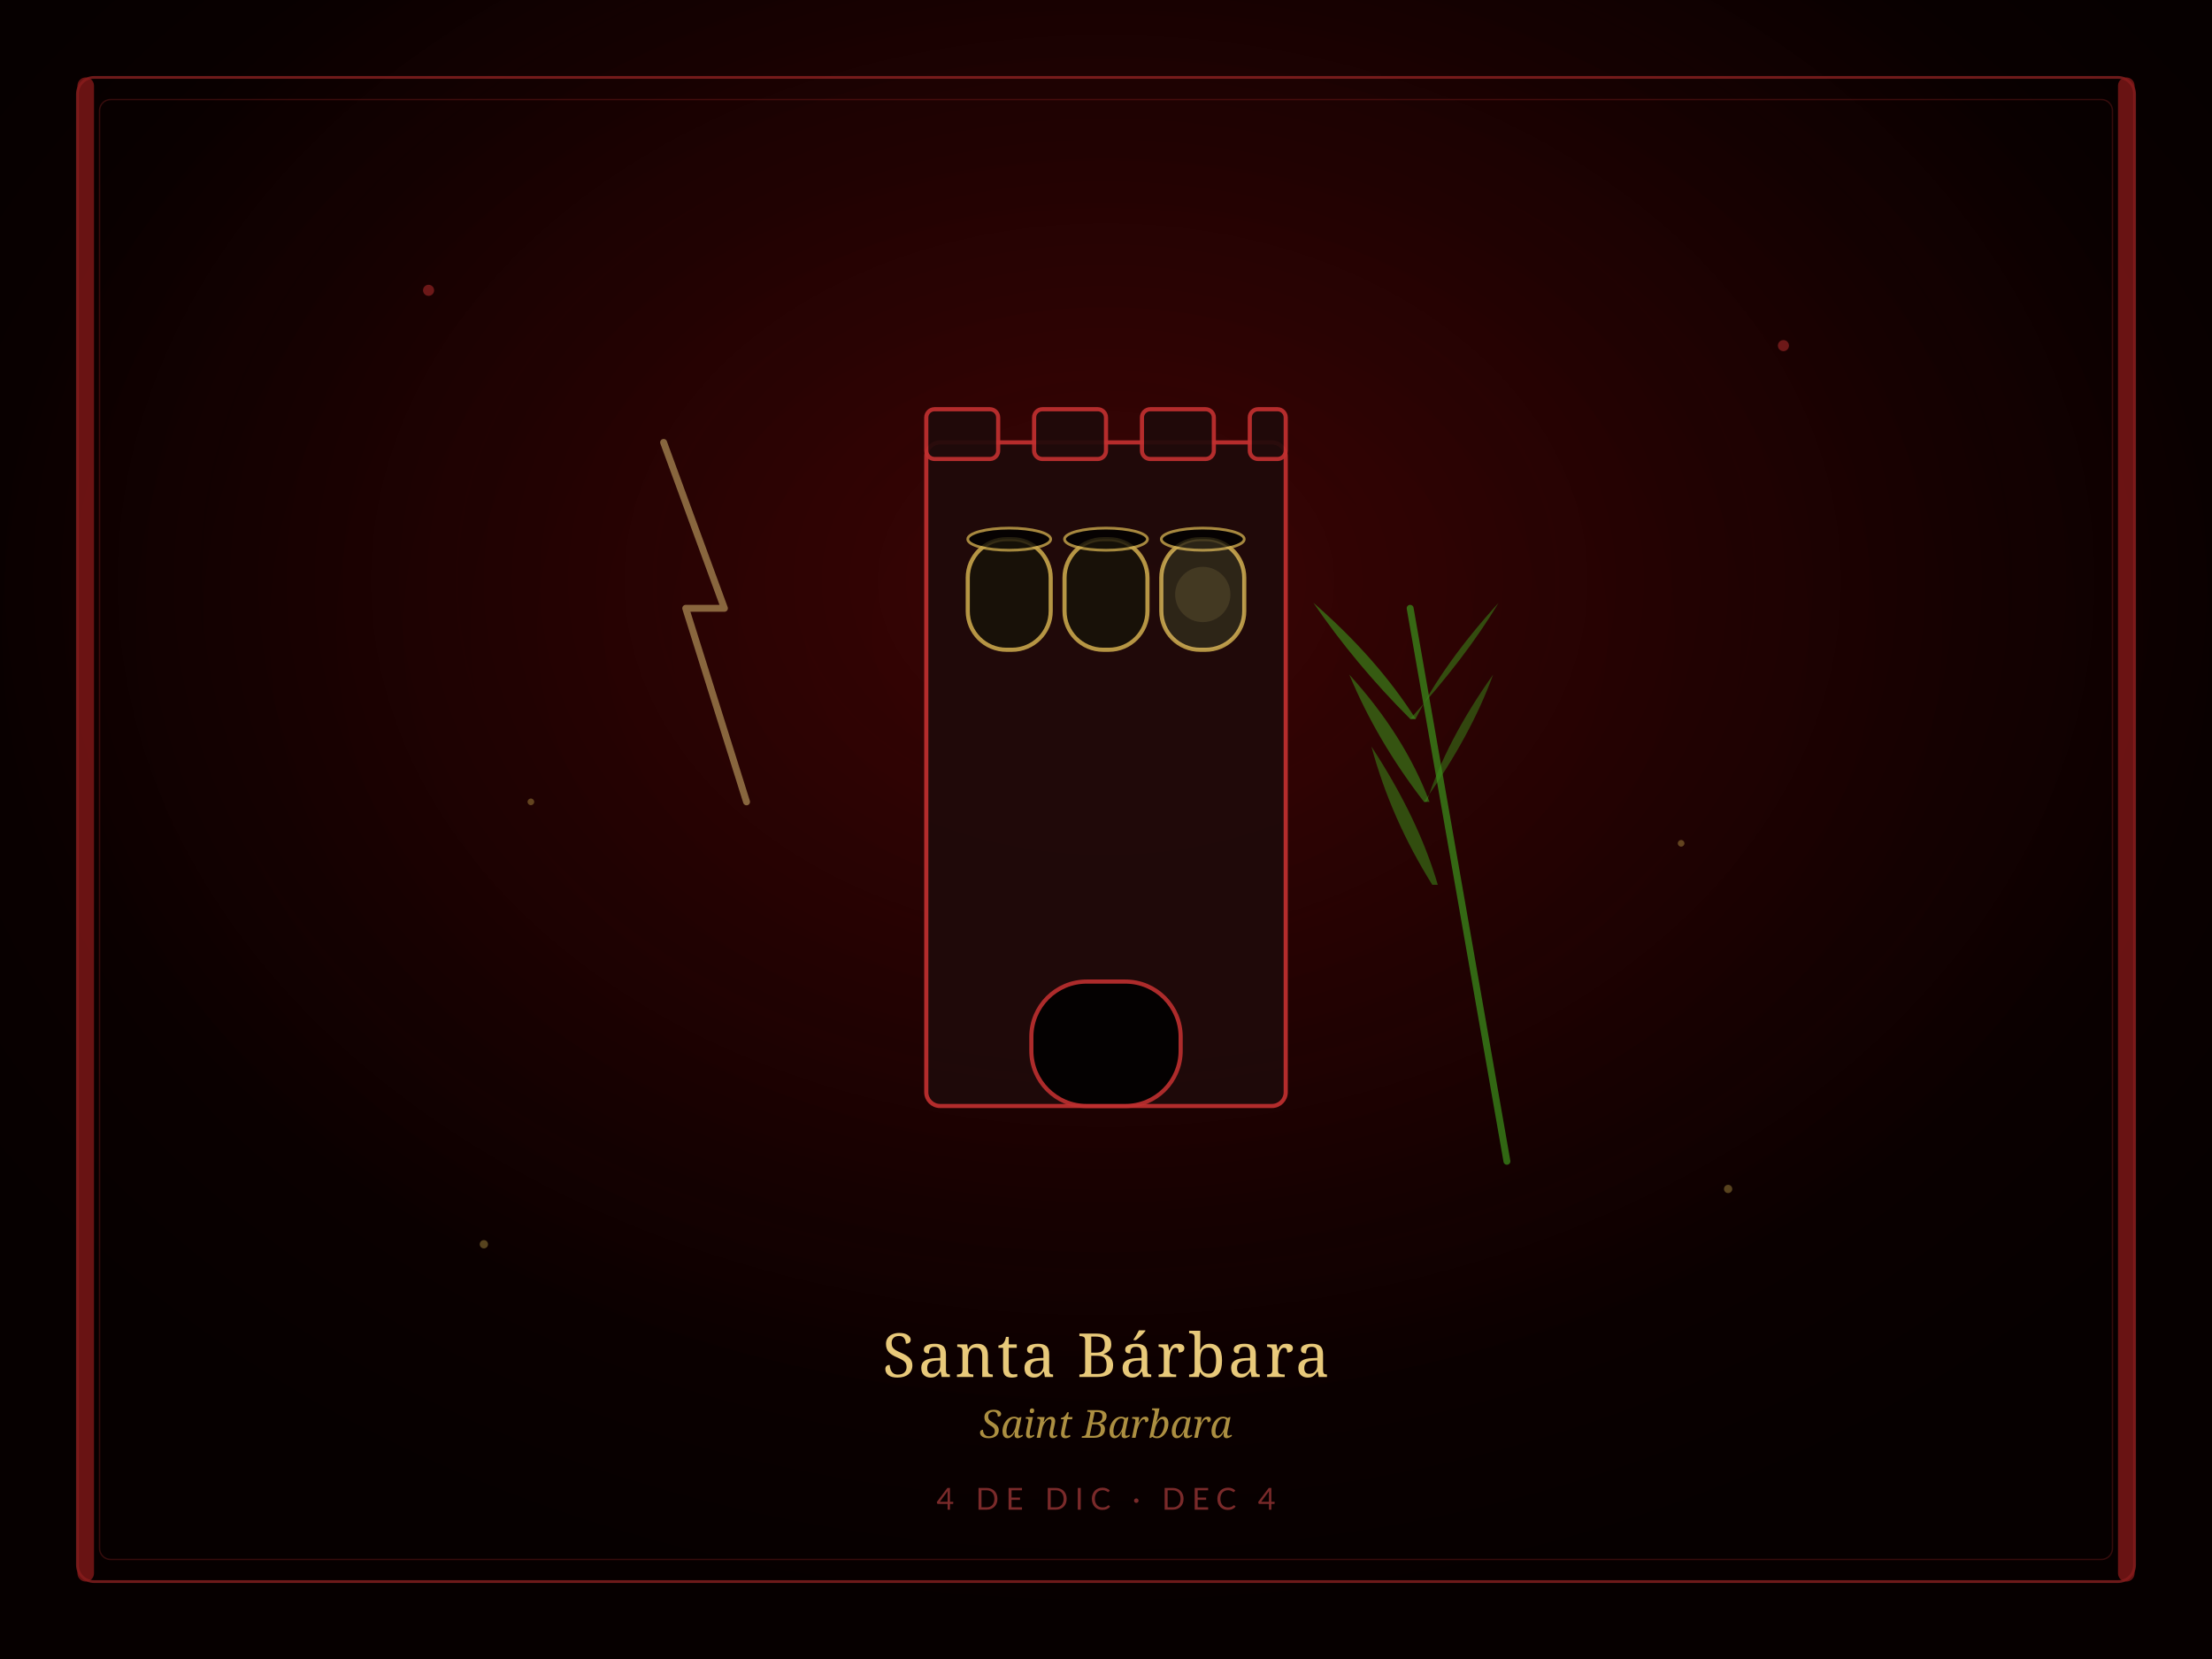
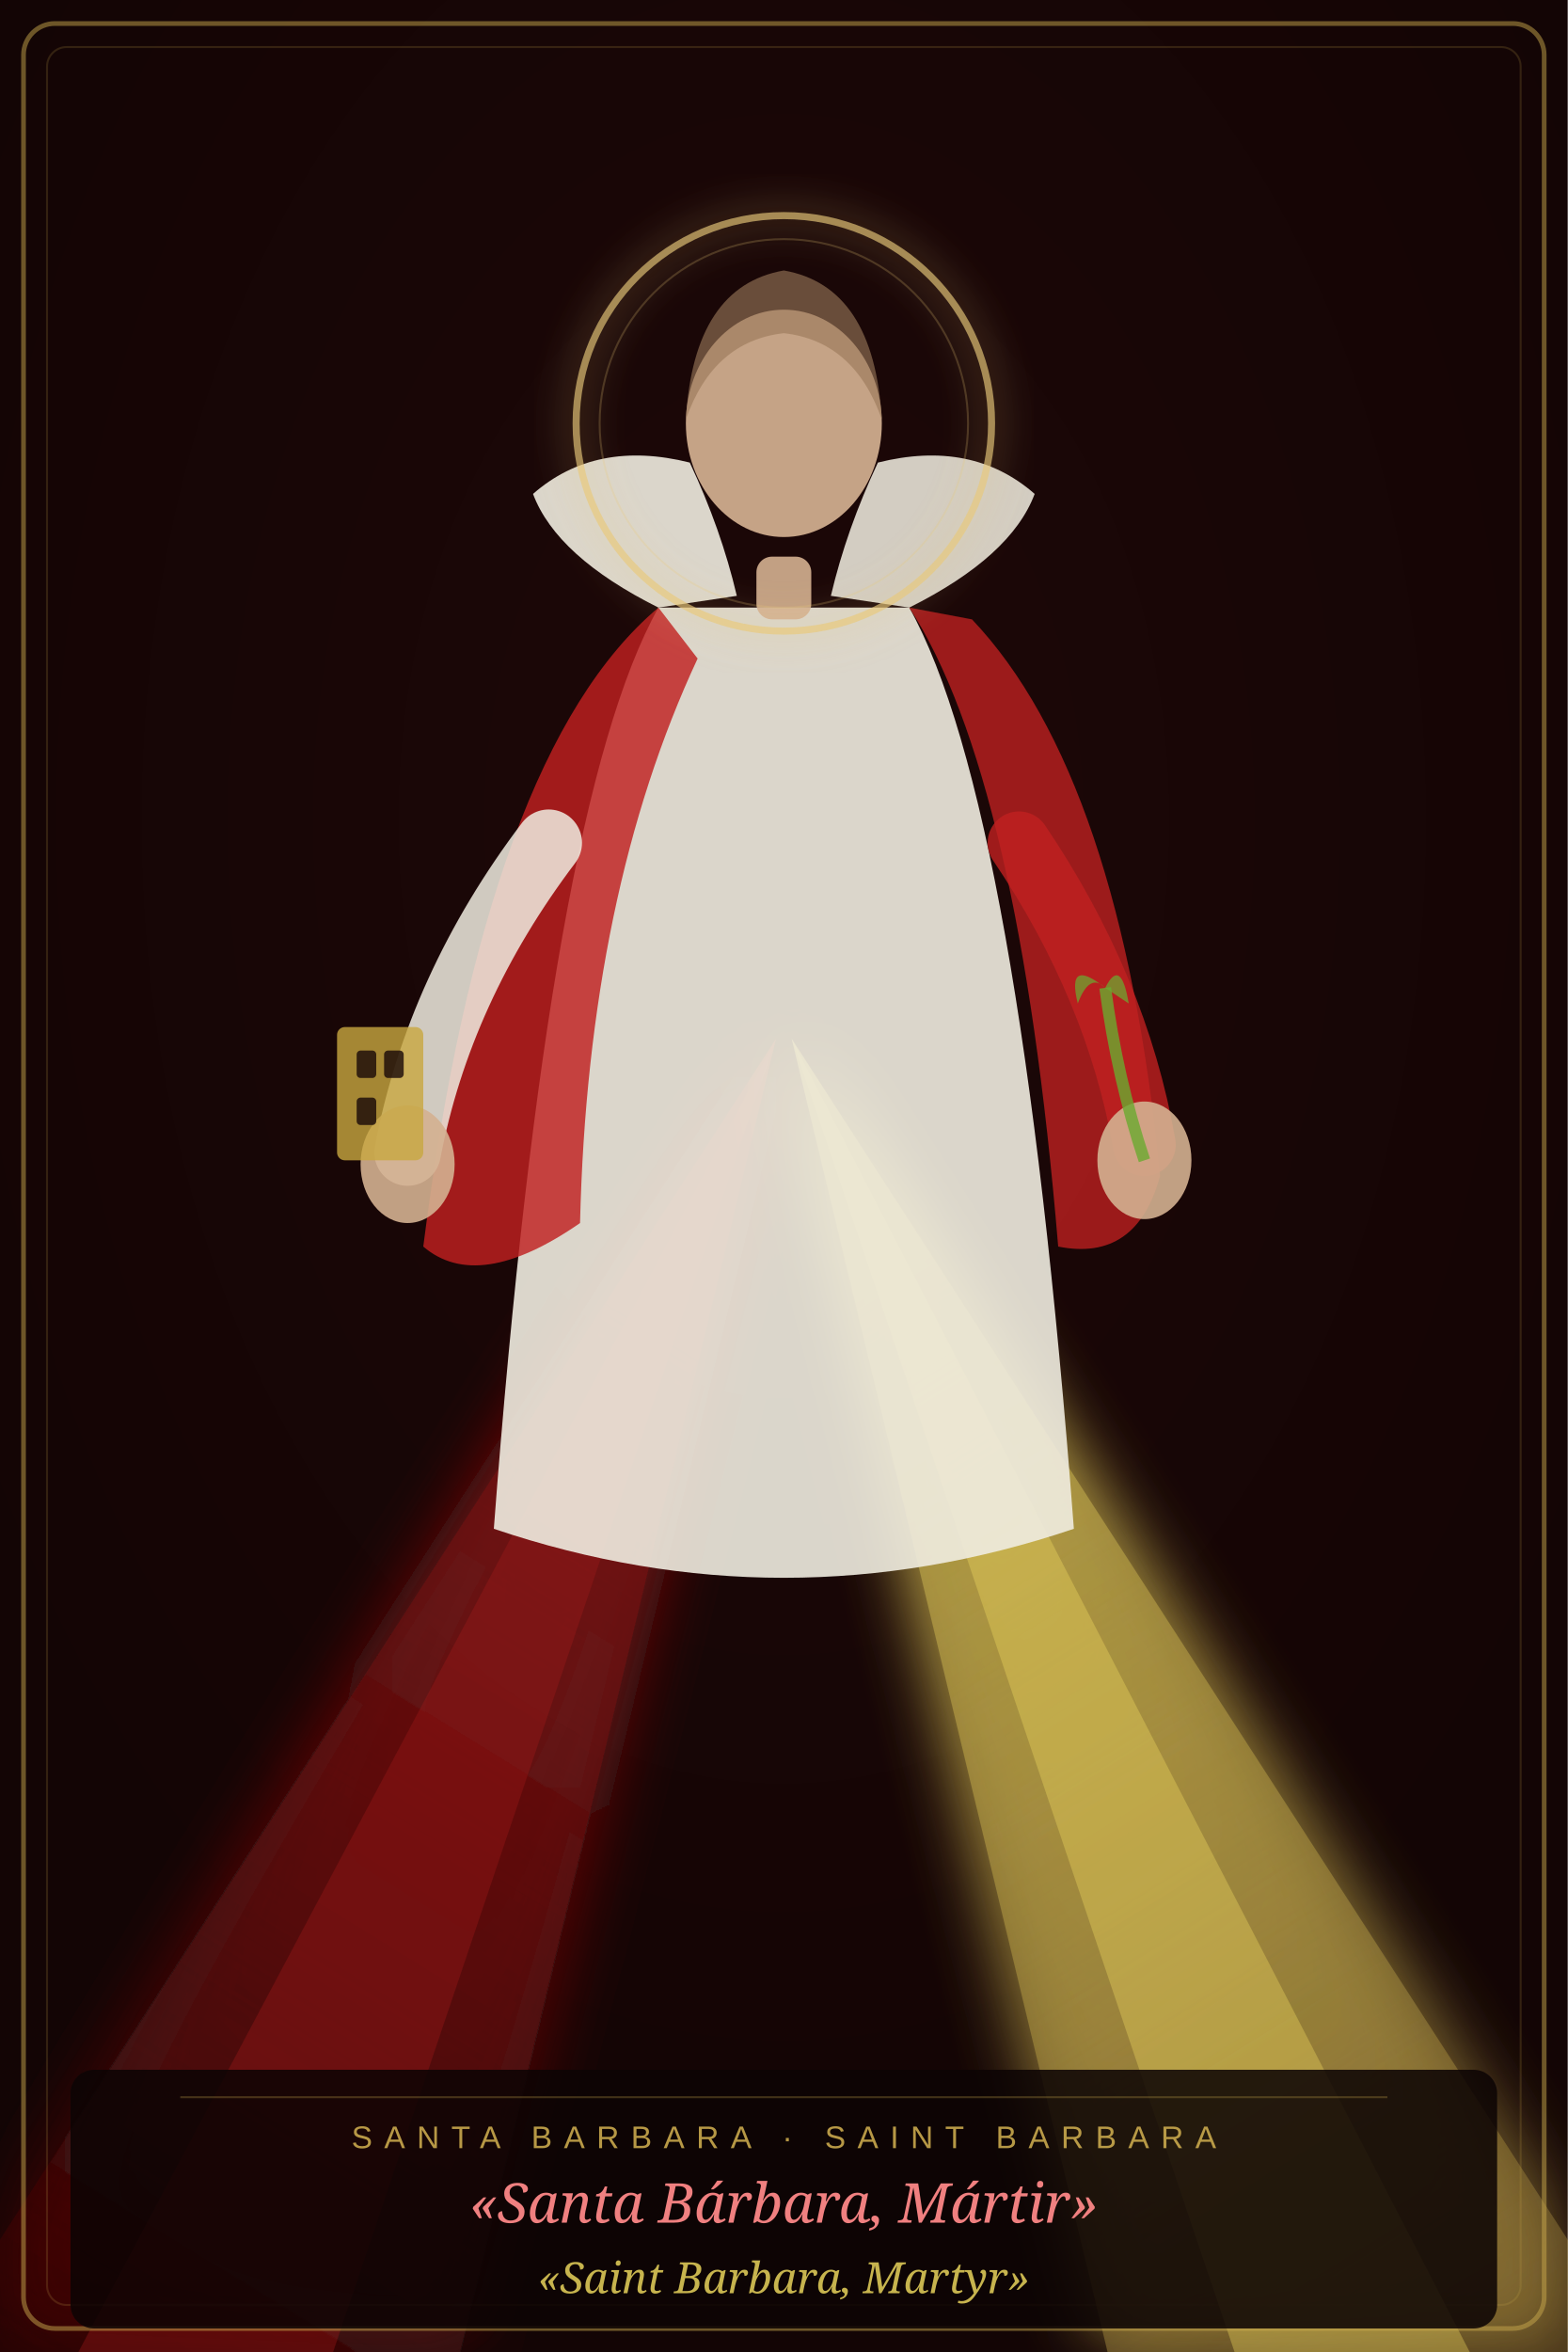
- <svg xmlns="http://www.w3.org/2000/svg" viewBox="0 0 800 600" width="800" height="600">
+ <svg xmlns="http://www.w3.org/2000/svg" viewBox="0 0 400 600">
  <defs>
-     <radialGradient id="barb-bg" cx="50%" cy="38%" r="60%">
-       <stop offset="0%" stop-color="#1a0000" />
-       <stop offset="100%" stop-color="#060000" />
+     <radialGradient id="stb-bg" cx="50%" cy="35%" r="65%">
+       <stop offset="0%" stop-color="#180808" />
+       <stop offset="100%" stop-color="#0c0404" />
    </radialGradient>
-     <radialGradient id="barb-glow" cx="50%" cy="35%" r="50%">
-       <stop offset="0%" stop-color="rgba(180,20,20,0.22)" />
-       <stop offset="100%" stop-color="rgba(180,20,20,0)" />
-     </radialGradient>
+     <linearGradient id="stb-r1" x1="50%" y1="0%" x2="10%" y2="100%">
+       <stop offset="0%" stop-color="#a01818" stop-opacity="1" />
+       <stop offset="100%" stop-color="#500808" stop-opacity="0.4" />
+     </linearGradient>
+     <linearGradient id="stb-r2" x1="50%" y1="0%" x2="90%" y2="100%">
+       <stop offset="0%" stop-color="#f5e060" stop-opacity="1" />
+       <stop offset="100%" stop-color="#c9a84c" stop-opacity="0.4" />
+     </linearGradient>
+     <filter id="stb-gl">
+       <feGaussianBlur stdDeviation="9" result="b" />
+       <feMerge>
+         <feMergeNode in="b" />
+         <feMergeNode in="b" />
+         <feMergeNode in="SourceGraphic" />
+       </feMerge>
+     </filter>
+     <filter id="stb-g2">
+       <feGaussianBlur stdDeviation="5" result="b" />
+       <feMerge>
+         <feMergeNode in="b" />
+         <feMergeNode in="SourceGraphic" />
+       </feMerge>
+     </filter>
  </defs>
-   <rect width="800" height="600" fill="url(#barb-bg)" />
-   <rect width="800" height="600" fill="url(#barb-glow)" />
-   <rect x="28" y="28" width="744" height="544" rx="6" fill="none" stroke="#c03030" stroke-width="1" stroke-opacity="0.55" />
-   <rect x="36" y="36" width="728" height="528" rx="4" fill="none" stroke="#c03030" stroke-width="0.5" stroke-opacity="0.25" />
-   <rect x="28" y="28" width="6" height="544" rx="3" fill="#8a1a1a" opacity="0.75" />
-   <rect x="766" y="28" width="6" height="544" rx="3" fill="#8a1a1a" opacity="0.75" />
-   <rect x="335" y="160" width="130" height="240" rx="5" fill="#1e0a0a" stroke="#c03030" stroke-width="1.5" opacity="0.92" />
-   <rect x="335" y="148" width="26" height="18" rx="3" fill="#1e0a0a" stroke="#c03030" stroke-width="1.5" opacity="0.92" />
-   <rect x="374" y="148" width="26" height="18" rx="3" fill="#1e0a0a" stroke="#c03030" stroke-width="1.5" opacity="0.92" />
-   <rect x="413" y="148" width="26" height="18" rx="3" fill="#1e0a0a" stroke="#c03030" stroke-width="1.5" opacity="0.92" />
-   <rect x="452" y="148" width="13" height="18" rx="3" fill="#1e0a0a" stroke="#c03030" stroke-width="1.5" opacity="0.92" />
-   <rect x="350" y="195" width="30" height="40" rx="14" fill="#000" stroke="#c9a84c" stroke-width="1.5" opacity="0.88" />
-   <ellipse cx="365" cy="195" rx="15" ry="4" fill="#000" stroke="#c9a84c" stroke-width="1" opacity="0.80" />
-   <rect x="350" y="195" width="30" height="40" rx="14" fill="#c9a84c" opacity="0.10" />
-   <rect x="385" y="195" width="30" height="40" rx="14" fill="#000" stroke="#c9a84c" stroke-width="1.5" opacity="0.88" />
-   <ellipse cx="400" cy="195" rx="15" ry="4" fill="#000" stroke="#c9a84c" stroke-width="1" opacity="0.80" />
-   <rect x="385" y="195" width="30" height="40" rx="14" fill="#c9a84c" opacity="0.10" />
-   <rect x="420" y="195" width="30" height="40" rx="14" fill="#000" stroke="#c9a84c" stroke-width="1.5" opacity="0.88" />
-   <ellipse cx="435" cy="195" rx="15" ry="4" fill="#000" stroke="#c9a84c" stroke-width="1" opacity="0.80" />
-   <rect x="420" y="195" width="30" height="40" rx="14" fill="#e8c97a" opacity="0.18" />
-   <circle cx="435" cy="215" r="10" fill="#e8c97a" opacity="0.12" />
-   <rect x="373" y="355" width="54" height="45" rx="20" fill="#000" stroke="#c03030" stroke-width="1.5" opacity="0.88" />
-   <line x1="545" y1="420" x2="510" y2="220" stroke="#3a8a1a" stroke-width="2.5" stroke-linecap="round" opacity="0.75" />
-   <path d="M 510 260 Q 490 240 475 218 Q 498 238 512 260 Z" fill="#3a8a1a" opacity="0.65" />
-   <path d="M 515 290 Q 498 268 488 244 Q 508 266 517 290 Z" fill="#3a8a1a" opacity="0.60" />
-   <path d="M 518 320 Q 503 296 496 270 Q 513 296 520 320 Z" fill="#3a8a1a" opacity="0.55" />
-   <path d="M 510 260 Q 530 238 542 218 Q 522 240 512 260 Z" fill="#3a8a1a" opacity="0.55" />
-   <path d="M 515 290 Q 532 266 540 244 Q 523 268 516 290 Z" fill="#3a8a1a" opacity="0.50" />
-   <path d="M 240 160 L 262 220 L 248 220 L 270 290" stroke="#e8c97a" stroke-width="2.5" fill="none" stroke-linecap="round" stroke-linejoin="round" opacity="0.50" />
-   <circle cx="155" cy="105" r="2" fill="#c03030" opacity="0.50" />
-   <circle cx="645" cy="125" r="2" fill="#c03030" opacity="0.50" />
-   <circle cx="175" cy="450" r="1.5" fill="#c9a84c" opacity="0.40" />
-   <circle cx="625" cy="430" r="1.5" fill="#c9a84c" opacity="0.40" />
-   <circle cx="192" cy="290" r="1.2" fill="#c9a84c" opacity="0.40" />
-   <circle cx="608" cy="305" r="1.2" fill="#c9a84c" opacity="0.40" />
-   <text x="400" y="498" text-anchor="middle" font-family="Georgia, serif" font-size="22" fill="#e8c97a" letter-spacing="1">Santa Bárbara</text>
-   <text x="400" y="520" text-anchor="middle" font-family="Georgia, serif" font-size="14" fill="#c9a84c" font-style="italic" opacity="0.85">Saint Barbara</text>
-   <text x="400" y="546" text-anchor="middle" font-family="Lato, sans-serif" font-size="11" fill="#7a2a2a" letter-spacing="2.5">4 DE DIC · DEC 4</text>
+   <rect width="400" height="600" fill="url(#stb-bg)" />
+   <rect width="400" height="600" fill="#400808" opacity="0.12" />
+   <polygon points="198,265 -25,610 115,610" fill="url(#stb-r1)" filter="url(#stb-gl)" opacity="0.72" />
+   <polygon points="198,265 20,600  85,600" fill="#a01818" opacity="0.36" />
+   <polygon points="202,265 425,610 285,610" fill="url(#stb-r2)" filter="url(#stb-gl)" opacity="0.70" />
+   <polygon points="202,265 375,600 315,600" fill="#f5e060" opacity="0.34" />
+   <path d="M168,155 Q140,205 126,390 Q200,415 274,390 Q260,205 232,155 Z" fill="#f0ece0" opacity="0.90" />
+   <path d="M168,155 Q124,192 108,318 Q122,330 148,312 Q150,228 178,168 Z" fill="#c02020" opacity="0.82" />
+   <path d="M232,155 Q260,198 270,318 Q290,322 296,300 Q286,198 248,158 Z" fill="#c02020" opacity="0.78" />
+   <path d="M140,215 Q112,252 104,294" stroke="#f0ece0" stroke-width="17" fill="none" stroke-linecap="round" opacity="0.85" />
+   <path d="M260,215 Q285,252 292,292" stroke="#c02020" stroke-width="16" fill="none" stroke-linecap="round" opacity="0.80" />
+   <ellipse cx="104" cy="297" rx="12" ry="15" fill="#d4b090" opacity="0.9" />
+   <ellipse cx="292" cy="296" rx="12" ry="15" fill="#d4b090" opacity="0.9" />
+   <rect x="86" y="262" width="22" height="34" rx="2" fill="#c8a840" opacity="0.80" />
+   <rect x="91" y="268" width="5" height="7" rx="1" fill="#180808" opacity="0.80" />
+   <rect x="98" y="268" width="5" height="7" rx="1" fill="#180808" opacity="0.80" />
+   <rect x="91" y="280" width="5" height="7" rx="1" fill="#180808" opacity="0.80" />
+   <path d="M292,296 Q285,275 282,252" stroke="#6aaa30" stroke-width="3" fill="none" opacity="0.80" />
+   <path d="M282,252 Q272,244 275,256 Q278,248 282,252 Q286,244 288,256 Z" fill="#6aaa30" opacity="0.72" />
+   <path d="M168,155 Q142,142 136,126 Q152,112 176,118 Q184,135 188,152 Z" fill="#f0ece0" opacity="0.90" />
+   <path d="M232,155 Q258,142 264,126 Q248,112 224,118 Q216,135 212,152 Z" fill="#f0ece0" opacity="0.86" />
+   <rect x="193" y="142" width="14" height="16" rx="4" fill="#d4b090" opacity="0.9" />
+   <ellipse cx="200" cy="108" rx="25" ry="29" fill="#d4b090" opacity="0.92" />
+   <path d="M175,107 Q177,73 200,69 Q223,73 225,107 Q218,87 200,85 Q182,87 175,107 Z" fill="#9a7858" opacity="0.62" />
+   <circle cx="200" cy="108" r="53" fill="none" stroke="#e8c97a" stroke-width="1.8" stroke-opacity="0.65" filter="url(#stb-g2)" />
+   <circle cx="200" cy="108" r="47" fill="none" stroke="#e8c97a" stroke-width="0.5" stroke-opacity="0.22" />
+   <rect x="6" y="6" width="388" height="588" rx="8" fill="none" stroke="#c9a84c" stroke-width="1.2" stroke-opacity="0.5" />
+   <rect x="12" y="12" width="376" height="576" rx="5" fill="none" stroke="#c9a84c" stroke-width="0.5" stroke-opacity="0.18" />
+   <rect x="18" y="528" width="364" height="66" rx="6" fill="#0c0404" opacity="0.86" />
+   <line x1="46" y1="535" x2="354" y2="535" stroke="#c9a84c" stroke-width="0.5" stroke-opacity="0.28" />
+   <text x="200" y="548" text-anchor="middle" font-family="Arial,sans-serif" font-size="8" fill="#c9a84c" letter-spacing="3" opacity="0.9">SANTA BARBARA  ·  SAINT BARBARA</text>
+   <text x="200" y="567" text-anchor="middle" font-family="Georgia,serif" font-size="14" fill="#f08080" font-style="italic">«Santa Bárbara, Mártir»</text>
+   <text x="200" y="585" text-anchor="middle" font-family="Georgia,serif" font-size="11" fill="#f5e060" font-style="italic" opacity="0.8">«Saint Barbara, Martyr»</text>
</svg>
